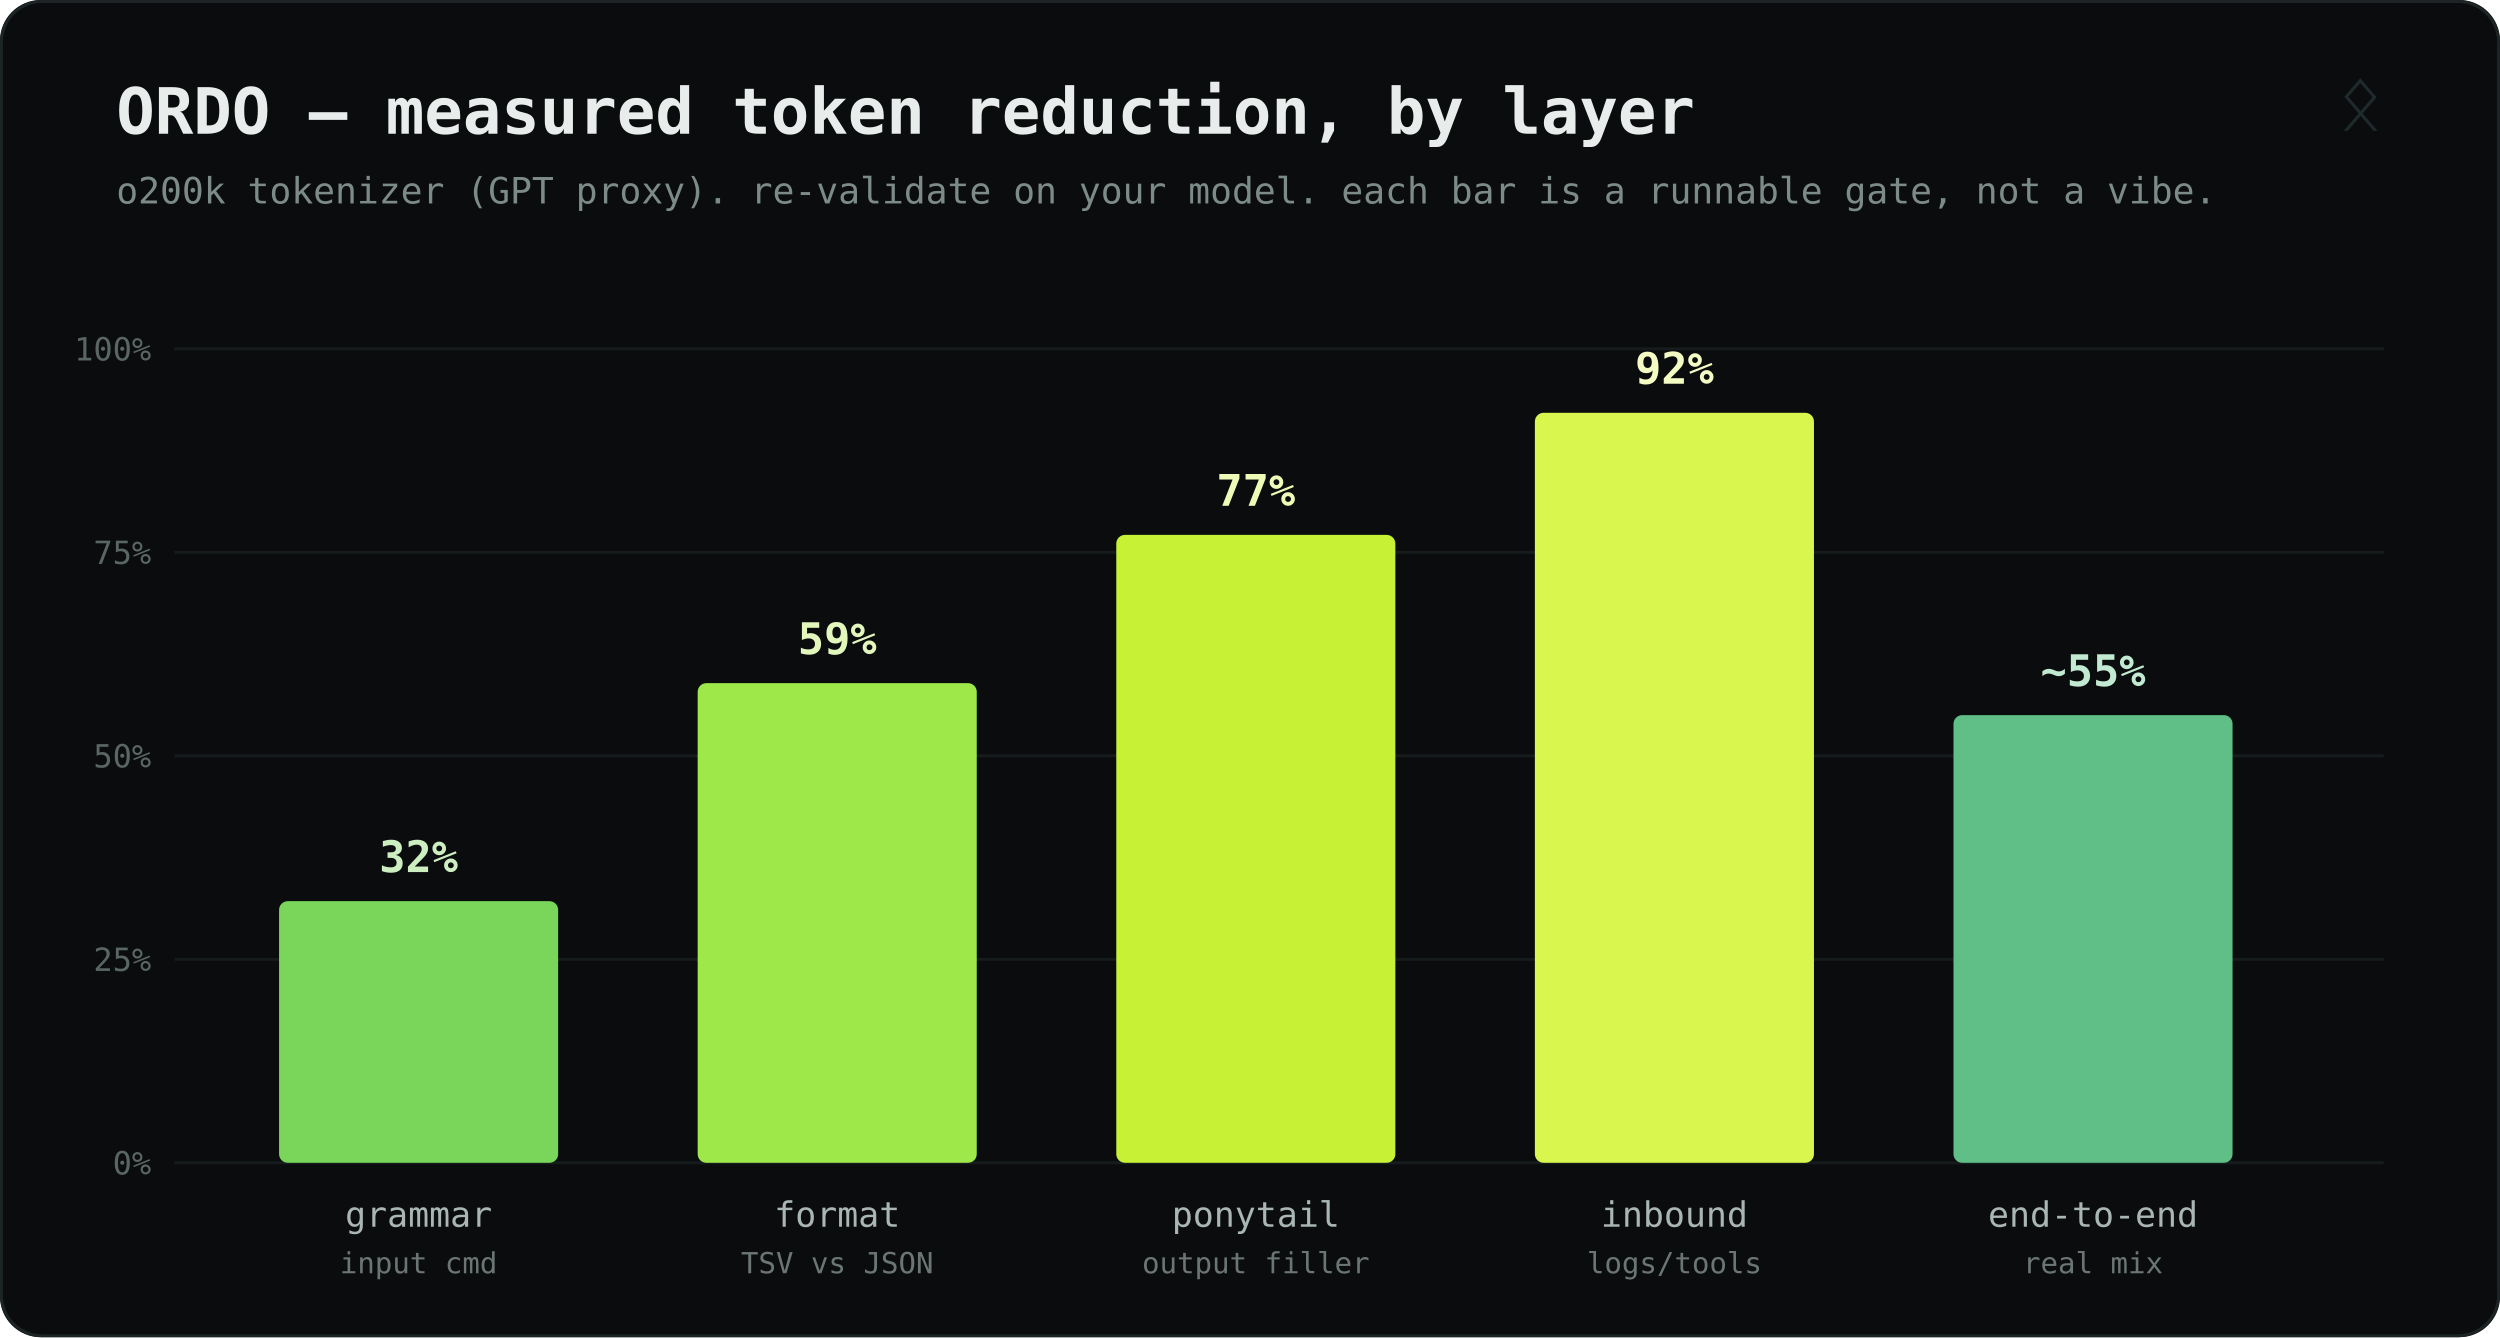
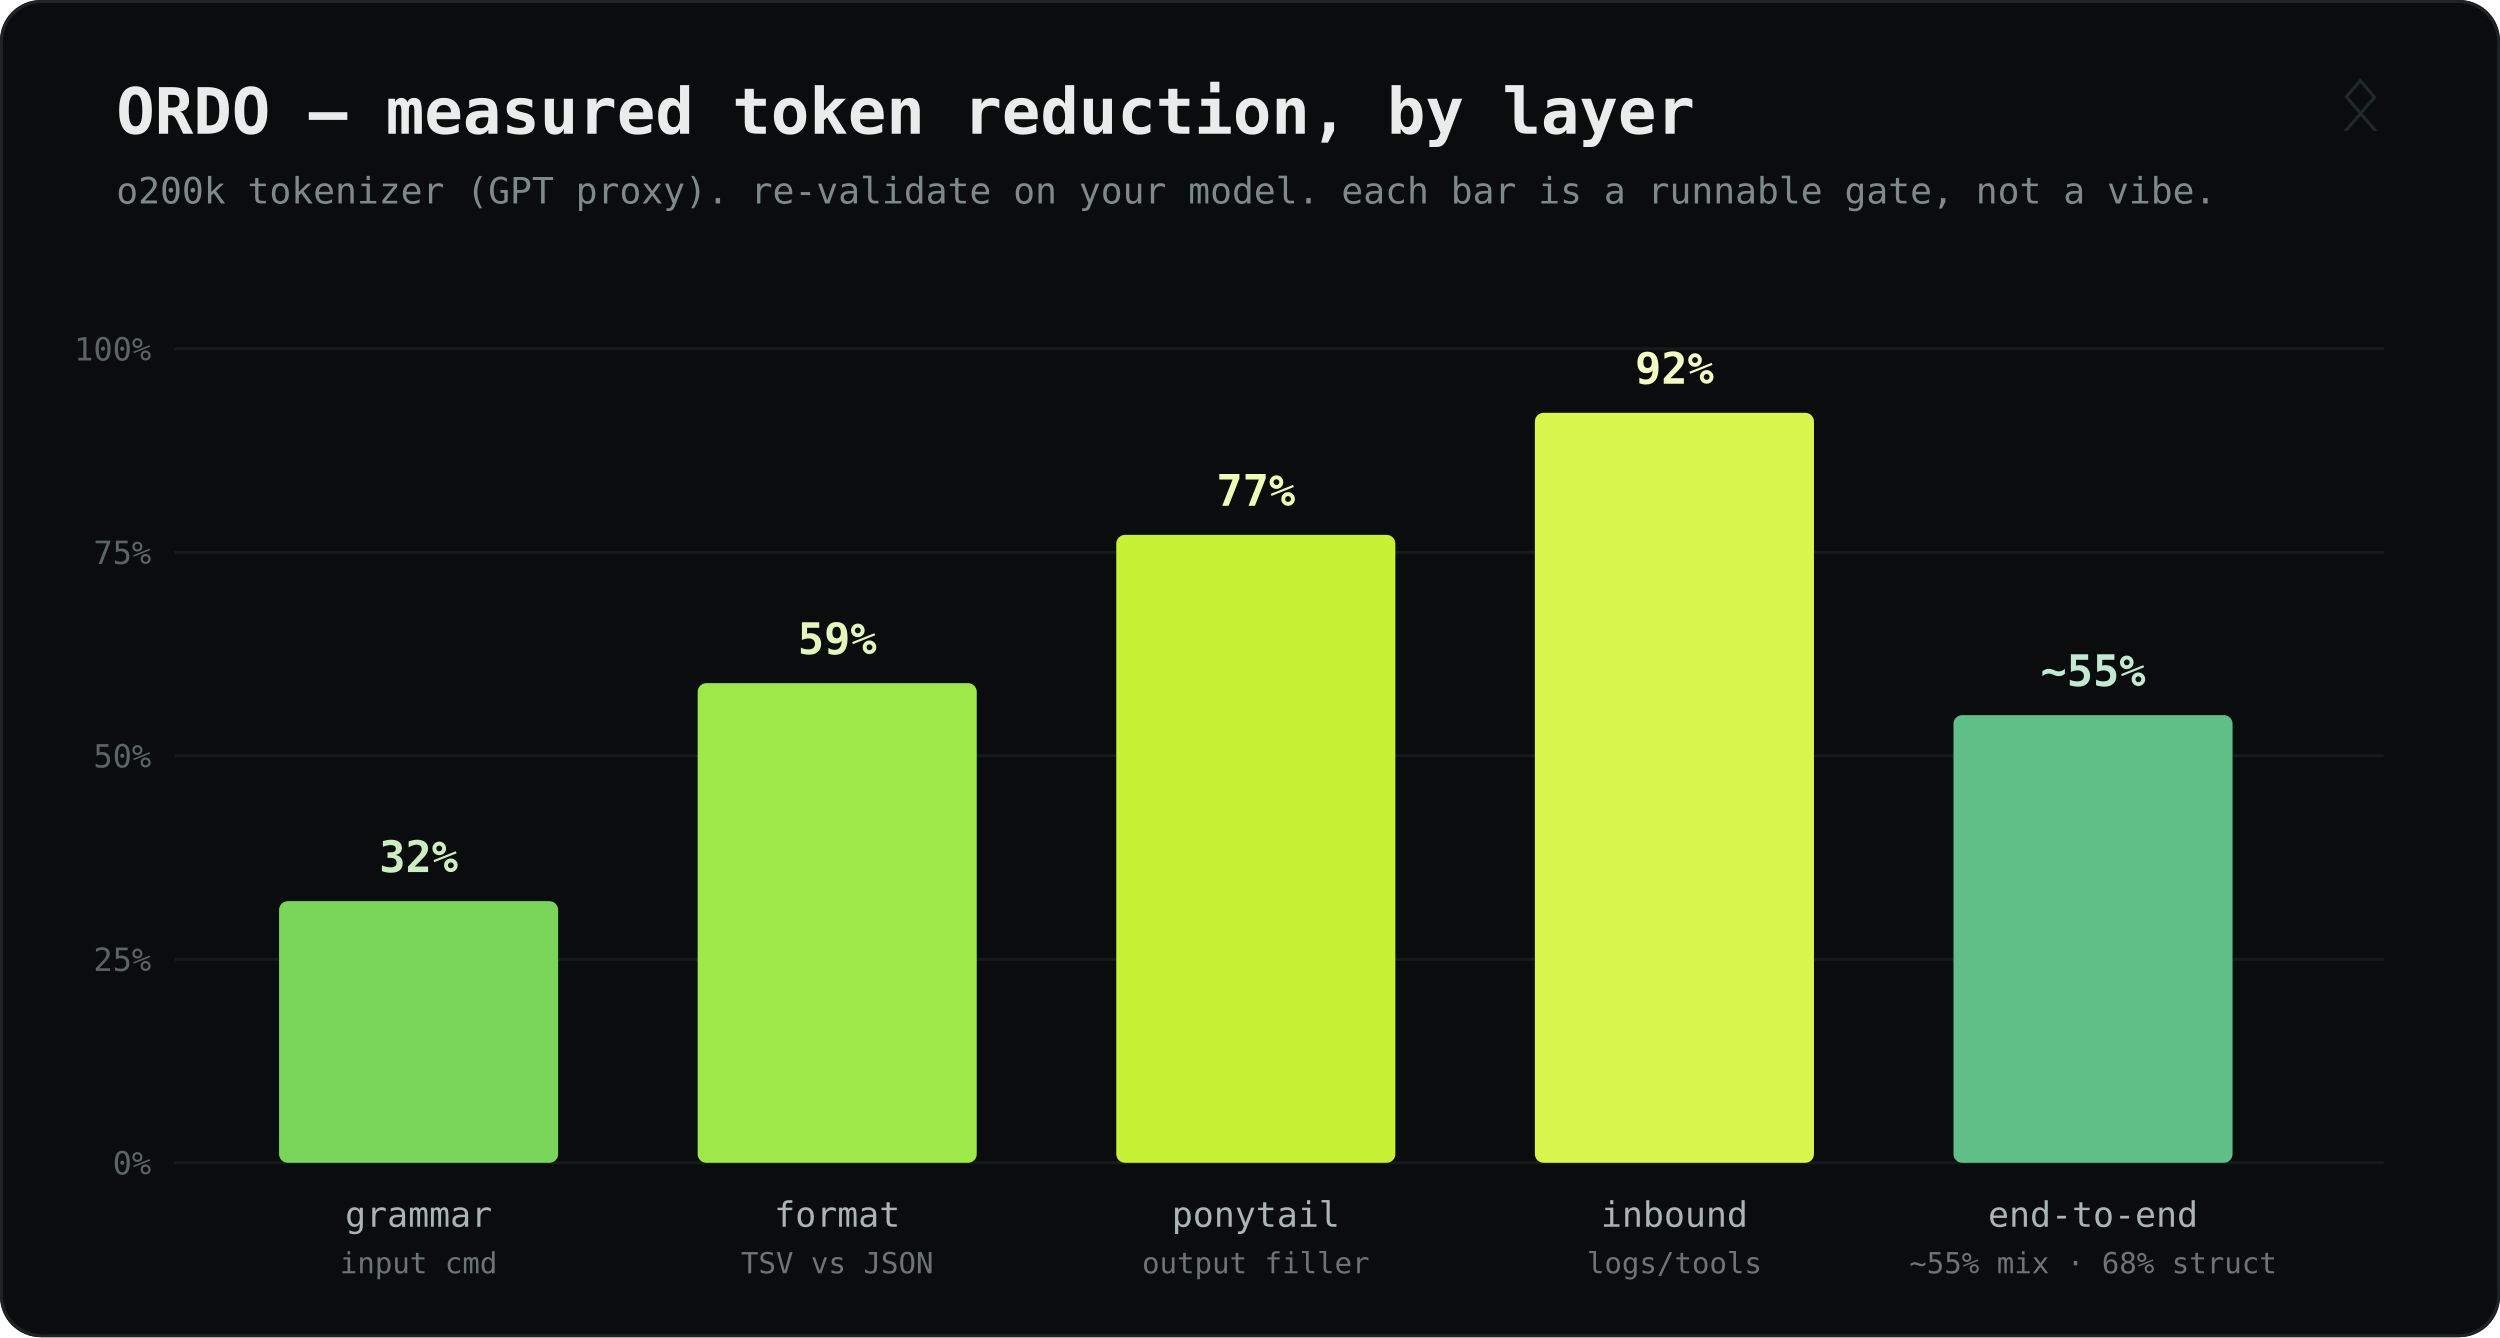
<svg xmlns="http://www.w3.org/2000/svg" viewBox="0 0 860 460" font-family="ui-monospace, SFMono-Regular, Menlo, Consolas, monospace">
  <rect x="0" y="0" width="860" height="460" rx="14" fill="#0a0c0d" />
  <rect x="0.5" y="0.5" width="859" height="459" rx="14" fill="none" stroke="#1d2426" stroke-width="1" />
  <text x="812" y="44" font-size="26" fill="#1f2a2c" text-anchor="middle">ᛟ</text>
  <text x="40" y="46" font-size="22" fill="#e8edec" font-weight="700">ORDO — measured token reduction, by layer</text>
  <text x="40" y="70" font-size="12.5" fill="#7c8a88">o200k tokenizer (GPT proxy). re-validate on your model. each bar is a runnable gate, not a vibe.</text>
  <g stroke="#161c1d" stroke-width="1">
    <line x1="60" y1="120" x2="820" y2="120" />
    <line x1="60" y1="190" x2="820" y2="190" />
    <line x1="60" y1="260" x2="820" y2="260" />
    <line x1="60" y1="330" x2="820" y2="330" />
    <line x1="60" y1="400" x2="820" y2="400" />
  </g>
  <g font-size="11" fill="#5a6664" text-anchor="end">
    <text x="52" y="124">100%</text>
    <text x="52" y="194">75%</text>
    <text x="52" y="264">50%</text>
    <text x="52" y="334">25%</text>
    <text x="52" y="404">0%</text>
  </g>
  <rect x="96" y="310" width="96" height="90" rx="3" fill="#79d65a" />
  <text x="144" y="300" font-size="15" fill="#cdeec0" text-anchor="middle" font-weight="700">32%</text>
  <rect x="240" y="235" width="96" height="165" rx="3" fill="#9ee84a" />
  <text x="288" y="225" font-size="15" fill="#e3f7bd" text-anchor="middle" font-weight="700">59%</text>
  <rect x="384" y="184" width="96" height="216" rx="3" fill="#c6f135" />
  <text x="432" y="174" font-size="15" fill="#eefbb6" text-anchor="middle" font-weight="700">77%</text>
  <rect x="528" y="142" width="96" height="258" rx="3" fill="#d9f64f" />
  <text x="576" y="132" font-size="15" fill="#f4fcc4" text-anchor="middle" font-weight="700">92%</text>
  <rect x="672" y="246" width="96" height="154" rx="3" fill="#5fbf86" />
  <text x="720" y="236" font-size="15" fill="#c2ead2" text-anchor="middle" font-weight="700">~55%</text>
  <g font-size="12" fill="#aab6b3" text-anchor="middle">
    <text x="144" y="422">grammar</text>
    <text x="144" y="438" font-size="10" fill="#6b7674">input cmd</text>
    <text x="288" y="422">format</text>
    <text x="288" y="438" font-size="10" fill="#6b7674">TSV vs JSON</text>
    <text x="432" y="422">ponytail</text>
    <text x="432" y="438" font-size="10" fill="#6b7674">output filler</text>
    <text x="576" y="422">inbound</text>
    <text x="576" y="438" font-size="10" fill="#6b7674">logs/tools</text>
    <text x="720" y="422">end-to-end</text>
-     <text x="720" y="438" font-size="10" fill="#6b7674">real mix</text>
+     <text x="720" y="438" font-size="10" fill="#6b7674">~55% mix · 68% struct</text>
  </g>
</svg>
